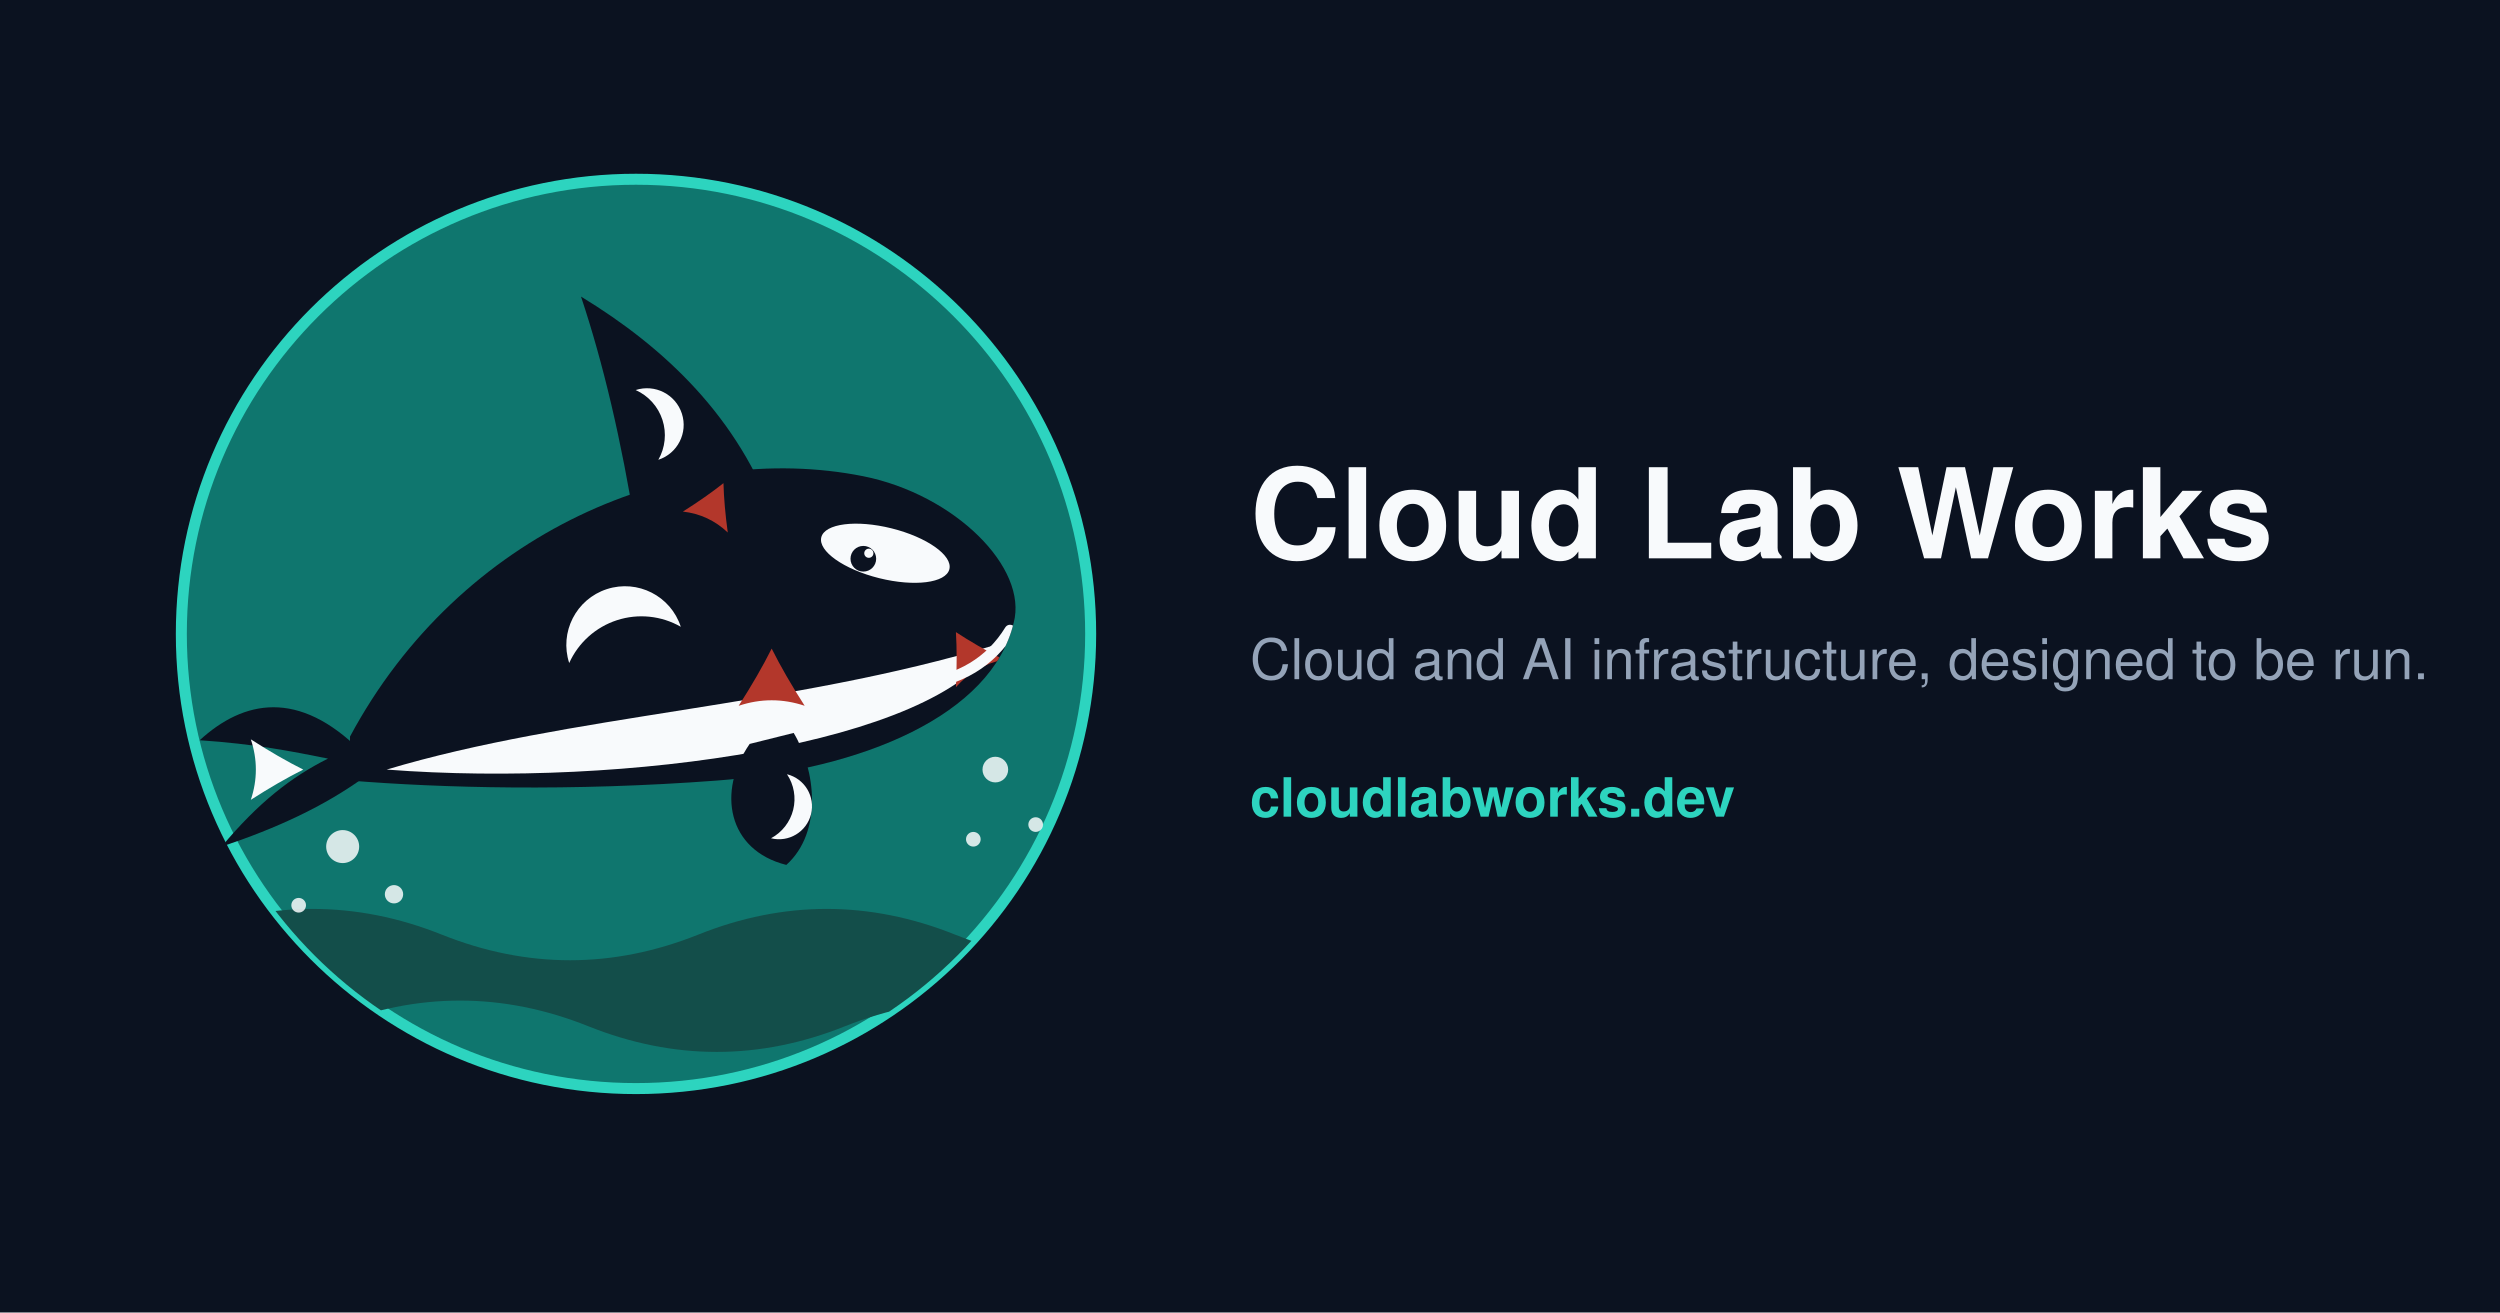
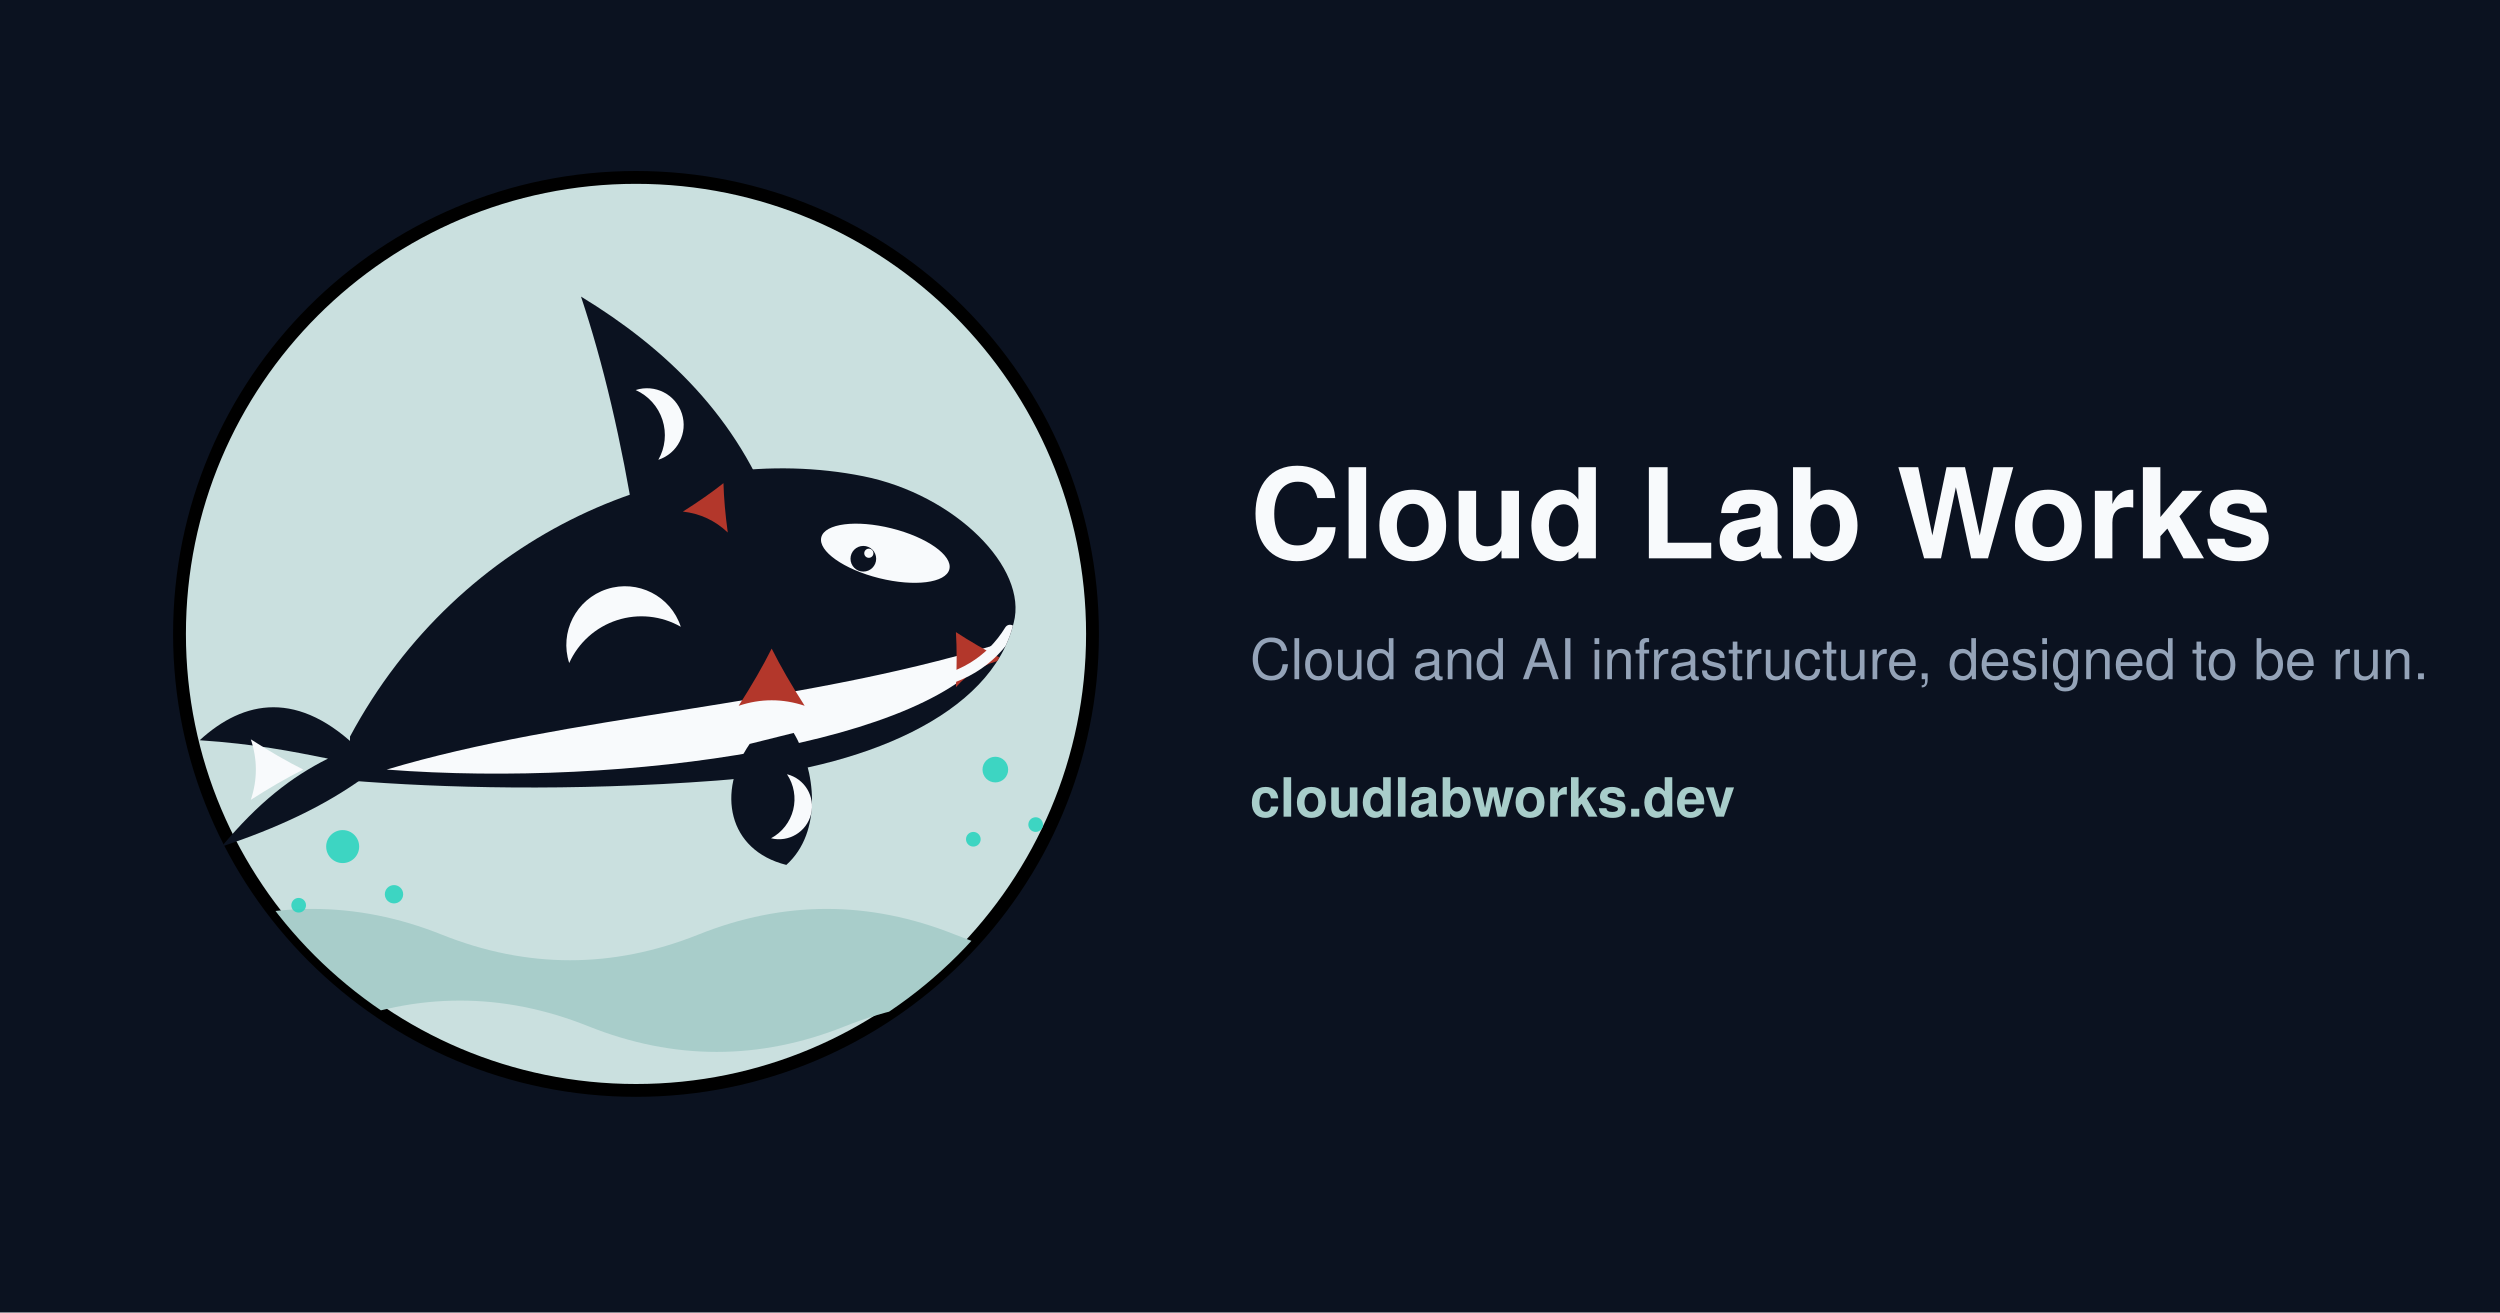
<svg xmlns="http://www.w3.org/2000/svg" viewBox="0 0 1200 630" width="1200" height="630">
  <rect width="1200" height="630" fill="#0b1220" />
  <g transform="translate(80 79) scale(.88)">
    <defs>
      <clipPath id="body">
        <use href="#orca-body" />
      </clipPath>
      <clipPath id="badge">
        <circle cx="256" cy="256" r="248" />
      </clipPath>
      <path id="crescent" d="M-40 0 A40 40 0 0 1 40 0 A54 54 0 0 0 -40 0 Z" />
      <path id="trigon" d="M-30 -22 Q0 -12 30 -22 Q12 6 0 30 Q-12 6 -30 -22 Z" />
    </defs>
-     <circle cx="256" cy="256" r="248" fill="#0f766e" />
-     <circle cx="256" cy="256" r="248" fill="none" stroke="#2dd4bf" stroke-width="6" />
-     <path clip-path="url(#badge)" d="M8 420 Q80 392 150 420 T290 420 T430 420 T512 412 L512 470 Q440 442 370 470 T230 470 T90 470 T8 470 Z" fill="#134e4a" />
-     <g fill="#f8fafc" opacity=".85">
+     <circle cx="256" cy="256" r="248" fill="#cae0df" />
+     <circle cx="256" cy="256" r="249" fill="none" stroke="#000" stroke-width="7" />
+     <path clip-path="url(#badge)" d="M8 420 Q80 392 150 420 T290 420 T430 420 T512 412 L512 470 Q440 442 370 470 T230 470 T90 470 T8 470 Z" fill="#a8cdca" />
+     <g fill="#2dd4bf" opacity=".9">
      <circle cx="96" cy="372" r="9" />
      <circle cx="124" cy="398" r="5" />
      <circle cx="72" cy="404" r="4" />
      <circle cx="452" cy="330" r="7" />
      <circle cx="474" cy="360" r="4" />
      <circle cx="440" cy="368" r="4" />
    </g>
    <path d="M106 320 C72 286 42 292 18 314 C48 316 68 320 88 324 C68 334 50 348 30 372 C60 362 86 350 108 334 Z" fill="#0b1220" />
    <use href="#trigon" transform="translate(58 330) rotate(-90) scale(.55)" fill="#f8fafc" />
    <path id="orca-body" d="M100 312 C160 200 280 150 380 170 C430 180 470 220 462 250 C450 300 380 330 300 336 C220 342 150 340 100 336 Z" fill="#0b1220" />
    <g clip-path="url(#body)">
      <path d="M120 330 C220 300 340 296 452 262 C420 316 250 340 120 330 Z" fill="#f8fafc" />
      <use href="#crescent" transform="translate(250 262) rotate(-18) scale(.8)" fill="#f8fafc" />
      <use href="#trigon" transform="translate(330 282) rotate(180) scale(.6)" fill="#b3372b" />
      <ellipse cx="392" cy="212" rx="36" ry="14" transform="rotate(14 392 212)" fill="#f8fafc" />
      <circle cx="380" cy="215" r="7" fill="#0b1220" />
      <circle cx="383" cy="212" r="2.5" fill="#f8fafc" />
      <use href="#trigon" transform="translate(438 268) rotate(150) scale(.5)" fill="#b3372b" />
      <path d="M410 284 Q444 280 460 254" fill="none" stroke="#f8fafc" stroke-width="6" stroke-linecap="round" />
    </g>
    <path d="M256 200 C248 150 238 108 226 72 C272 100 312 138 332 194 Z" fill="#0b1220" />
    <use href="#crescent" transform="translate(262 142) rotate(72) scale(.5)" fill="#f8fafc" />
    <use href="#trigon" transform="translate(298 186) rotate(205) scale(.45)" fill="#b3372b" />
    <path d="M318 316 C300 342 306 374 338 382 C358 364 354 330 342 310 Z" fill="#0b1220" />
    <use href="#crescent" transform="translate(334 350) rotate(104) scale(.45)" fill="#f8fafc" />
  </g>
  <text x="600" y="268" fill="#f8fafc" font-family="-apple-system,Segoe UI,Helvetica,Arial,sans-serif" font-size="60" font-weight="700">Cloud Lab Works</text>
  <text x="600" y="326" fill="#94a3b8" font-family="-apple-system,Segoe UI,Helvetica,Arial,sans-serif" font-size="27">Cloud and AI infrastructure, designed to be run.</text>
-   <text x="600" y="392" fill="#2dd4bf" font-family="-apple-system,Segoe UI,Helvetica,Arial,sans-serif" font-size="26" font-weight="600">cloudlabworks.dev</text>
+   <text x="600" y="392" fill="#a8cdca" font-family="-apple-system,Segoe UI,Helvetica,Arial,sans-serif" font-size="26" font-weight="600">cloudlabworks.dev</text>
</svg>
